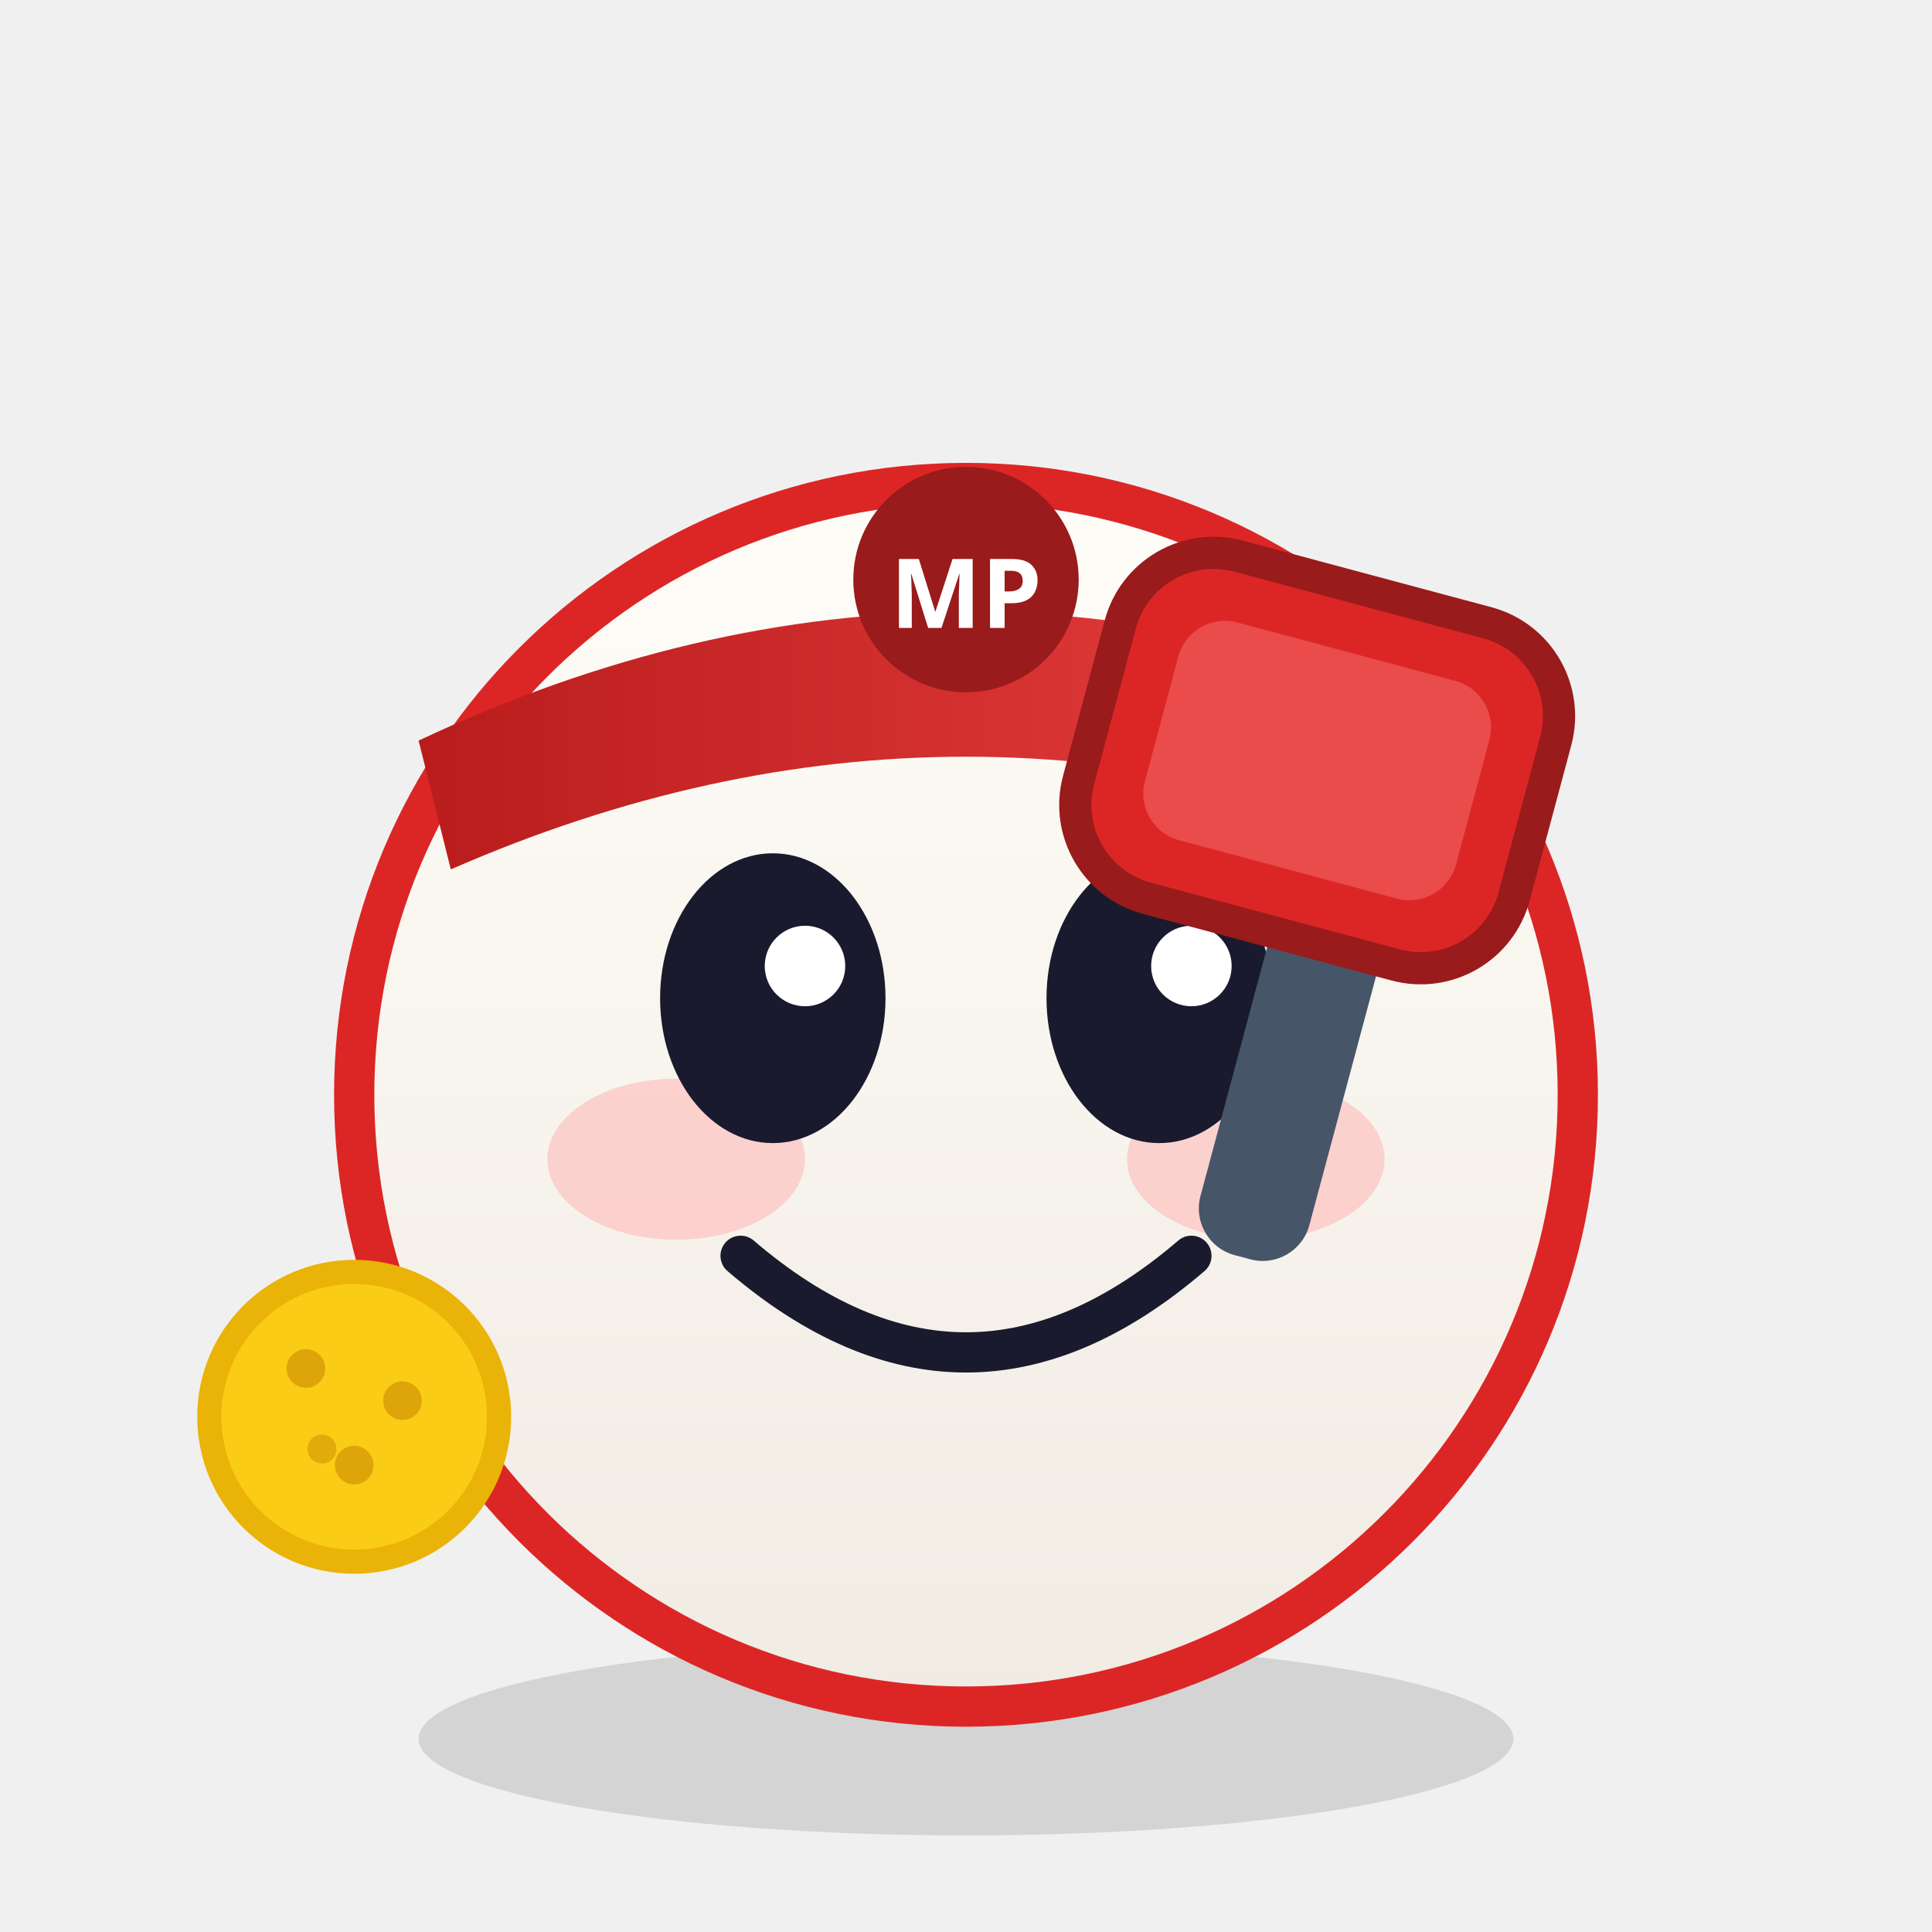
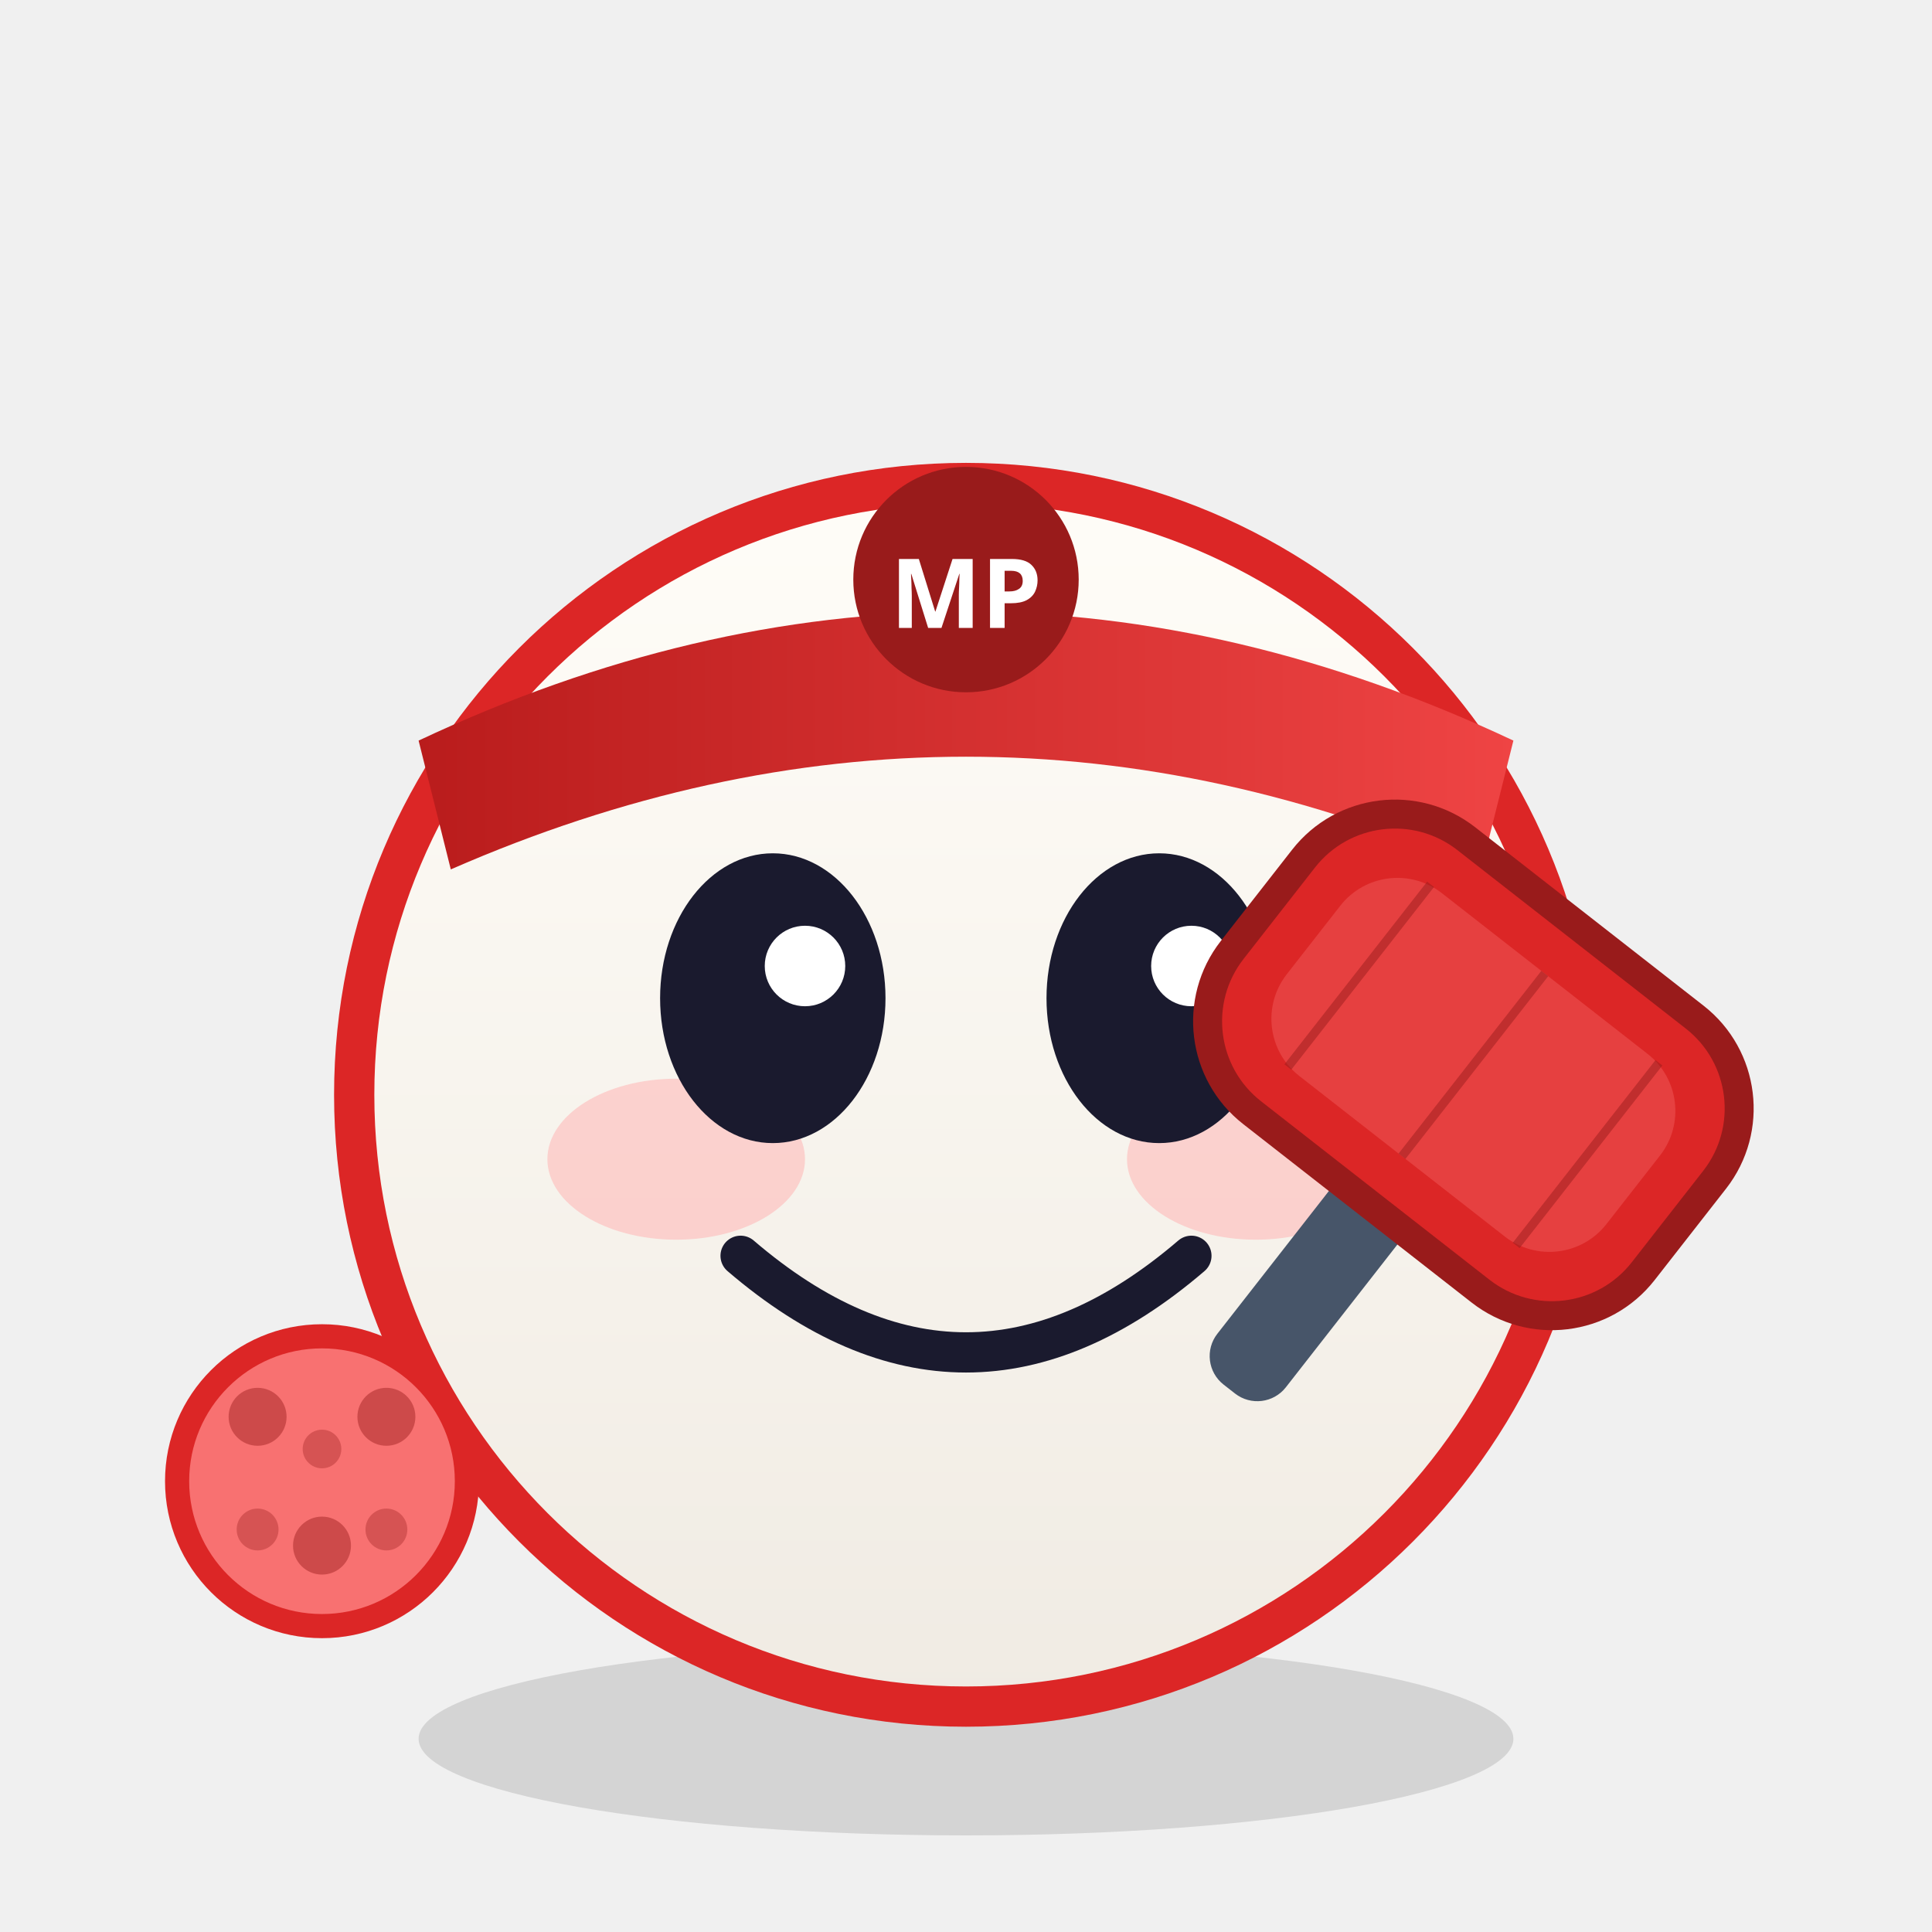
<svg xmlns="http://www.w3.org/2000/svg" viewBox="0 0 120 120" role="img" aria-label="Dink, Pickleball mascot">
  <defs>
    <linearGradient id="dink-body" x1="0%" y1="0%" x2="0%" y2="100%">
      <stop offset="0%" stop-color="#fffdf8" />
      <stop offset="100%" stop-color="#f0ebe3" />
    </linearGradient>
    <linearGradient id="dink-band" x1="0%" y1="0%" x2="100%" y2="0%">
      <stop offset="0%" stop-color="#b91c1c" />
      <stop offset="100%" stop-color="#ef4444" />
    </linearGradient>
  </defs>
  <ellipse cx="60" cy="108" rx="34" ry="6" fill="#000" opacity="0.12" />
  <circle cx="60" cy="68" r="38" fill="url(#dink-body)" stroke="#dc2626" stroke-width="2.5" />
  <ellipse cx="42" cy="72" rx="8" ry="5" fill="#ffb4b4" opacity="0.55" />
  <ellipse cx="78" cy="72" rx="8" ry="5" fill="#ffb4b4" opacity="0.55" />
  <ellipse cx="48" cy="62" rx="7" ry="9" fill="#1a1a2e" />
  <ellipse cx="72" cy="62" rx="7" ry="9" fill="#1a1a2e" />
  <circle cx="50" cy="60" r="2.5" fill="#fff" />
  <circle cx="74" cy="60" r="2.5" fill="#fff" />
  <path d="M46 78 Q60 90 74 78" fill="none" stroke="#1a1a2e" stroke-width="2.5" stroke-linecap="round" />
  <path d="M26 46 Q60 30 94 46 L92 54 Q60 40 28 54 Z" fill="url(#dink-band)" />
  <circle cx="60" cy="36" r="7" fill="#991b1b" />
  <text x="60" y="39" text-anchor="middle" font-size="6" font-weight="800" fill="#fff" font-family="system-ui,sans-serif">MP</text>
-   <g transform="translate(80,54) rotate(15)">
-     <rect x="0" y="0" width="7" height="24" rx="3" fill="#475569" />
-     <rect x="-14" y="-18" width="28" height="22" rx="6" fill="#dc2626" stroke="#991b1b" stroke-width="2" />
-     <rect x="-10" y="-14" width="20" height="14" rx="3" fill="#f87171" opacity="0.5" />
+   <circle cx="20" cy="92" r="9" fill="#f87171" stroke="#dc2626" stroke-width="1.5" />
+   <circle cx="16" cy="88" r="1.8" fill="#991b1b" opacity="0.45" />
+   <circle cx="24" cy="88" r="1.8" fill="#991b1b" opacity="0.45" />
+   <circle cx="20" cy="96" r="1.8" fill="#991b1b" opacity="0.45" />
+   <circle cx="16" cy="95" r="1.3" fill="#991b1b" opacity="0.35" />
+   <circle cx="24" cy="95" r="1.3" fill="#991b1b" opacity="0.35" />
+   <circle cx="20" cy="90" r="1.2" fill="#991b1b" opacity="0.35" />
+   <g transform="translate(76,86) rotate(38) scale(0.9)">
+     <rect x="-2.5" y="-18" width="6" height="18" rx="2.5" fill="#475569" />
+     <rect x="-18" y="-40" width="36" height="24" rx="8" fill="#dc2626" stroke="#991b1b" stroke-width="2" />
+     <rect x="-14" y="-36" width="28" height="16" rx="5" fill="#f87171" opacity="0.35" />
+     <line x1="-10" y1="-36" x2="-10" y2="-20" stroke="#991b1b" stroke-width="0.6" opacity="0.5" />
+     <line x1="0" y1="-36" x2="0" y2="-20" stroke="#991b1b" stroke-width="0.6" opacity="0.5" />
+     <line x1="10" y1="-36" x2="10" y2="-20" stroke="#991b1b" stroke-width="0.6" opacity="0.5" />
  </g>
-   <circle cx="22" cy="88" r="9" fill="#facc15" stroke="#eab308" stroke-width="1.5" />
-   <circle cx="19" cy="85" r="1.2" fill="#ca8a04" opacity="0.6" />
-   <circle cx="25" cy="87" r="1.2" fill="#ca8a04" opacity="0.6" />
-   <circle cx="22" cy="91" r="1.2" fill="#ca8a04" opacity="0.6" />
-   <circle cx="20" cy="90" r="0.9" fill="#ca8a04" opacity="0.5" />
</svg>
